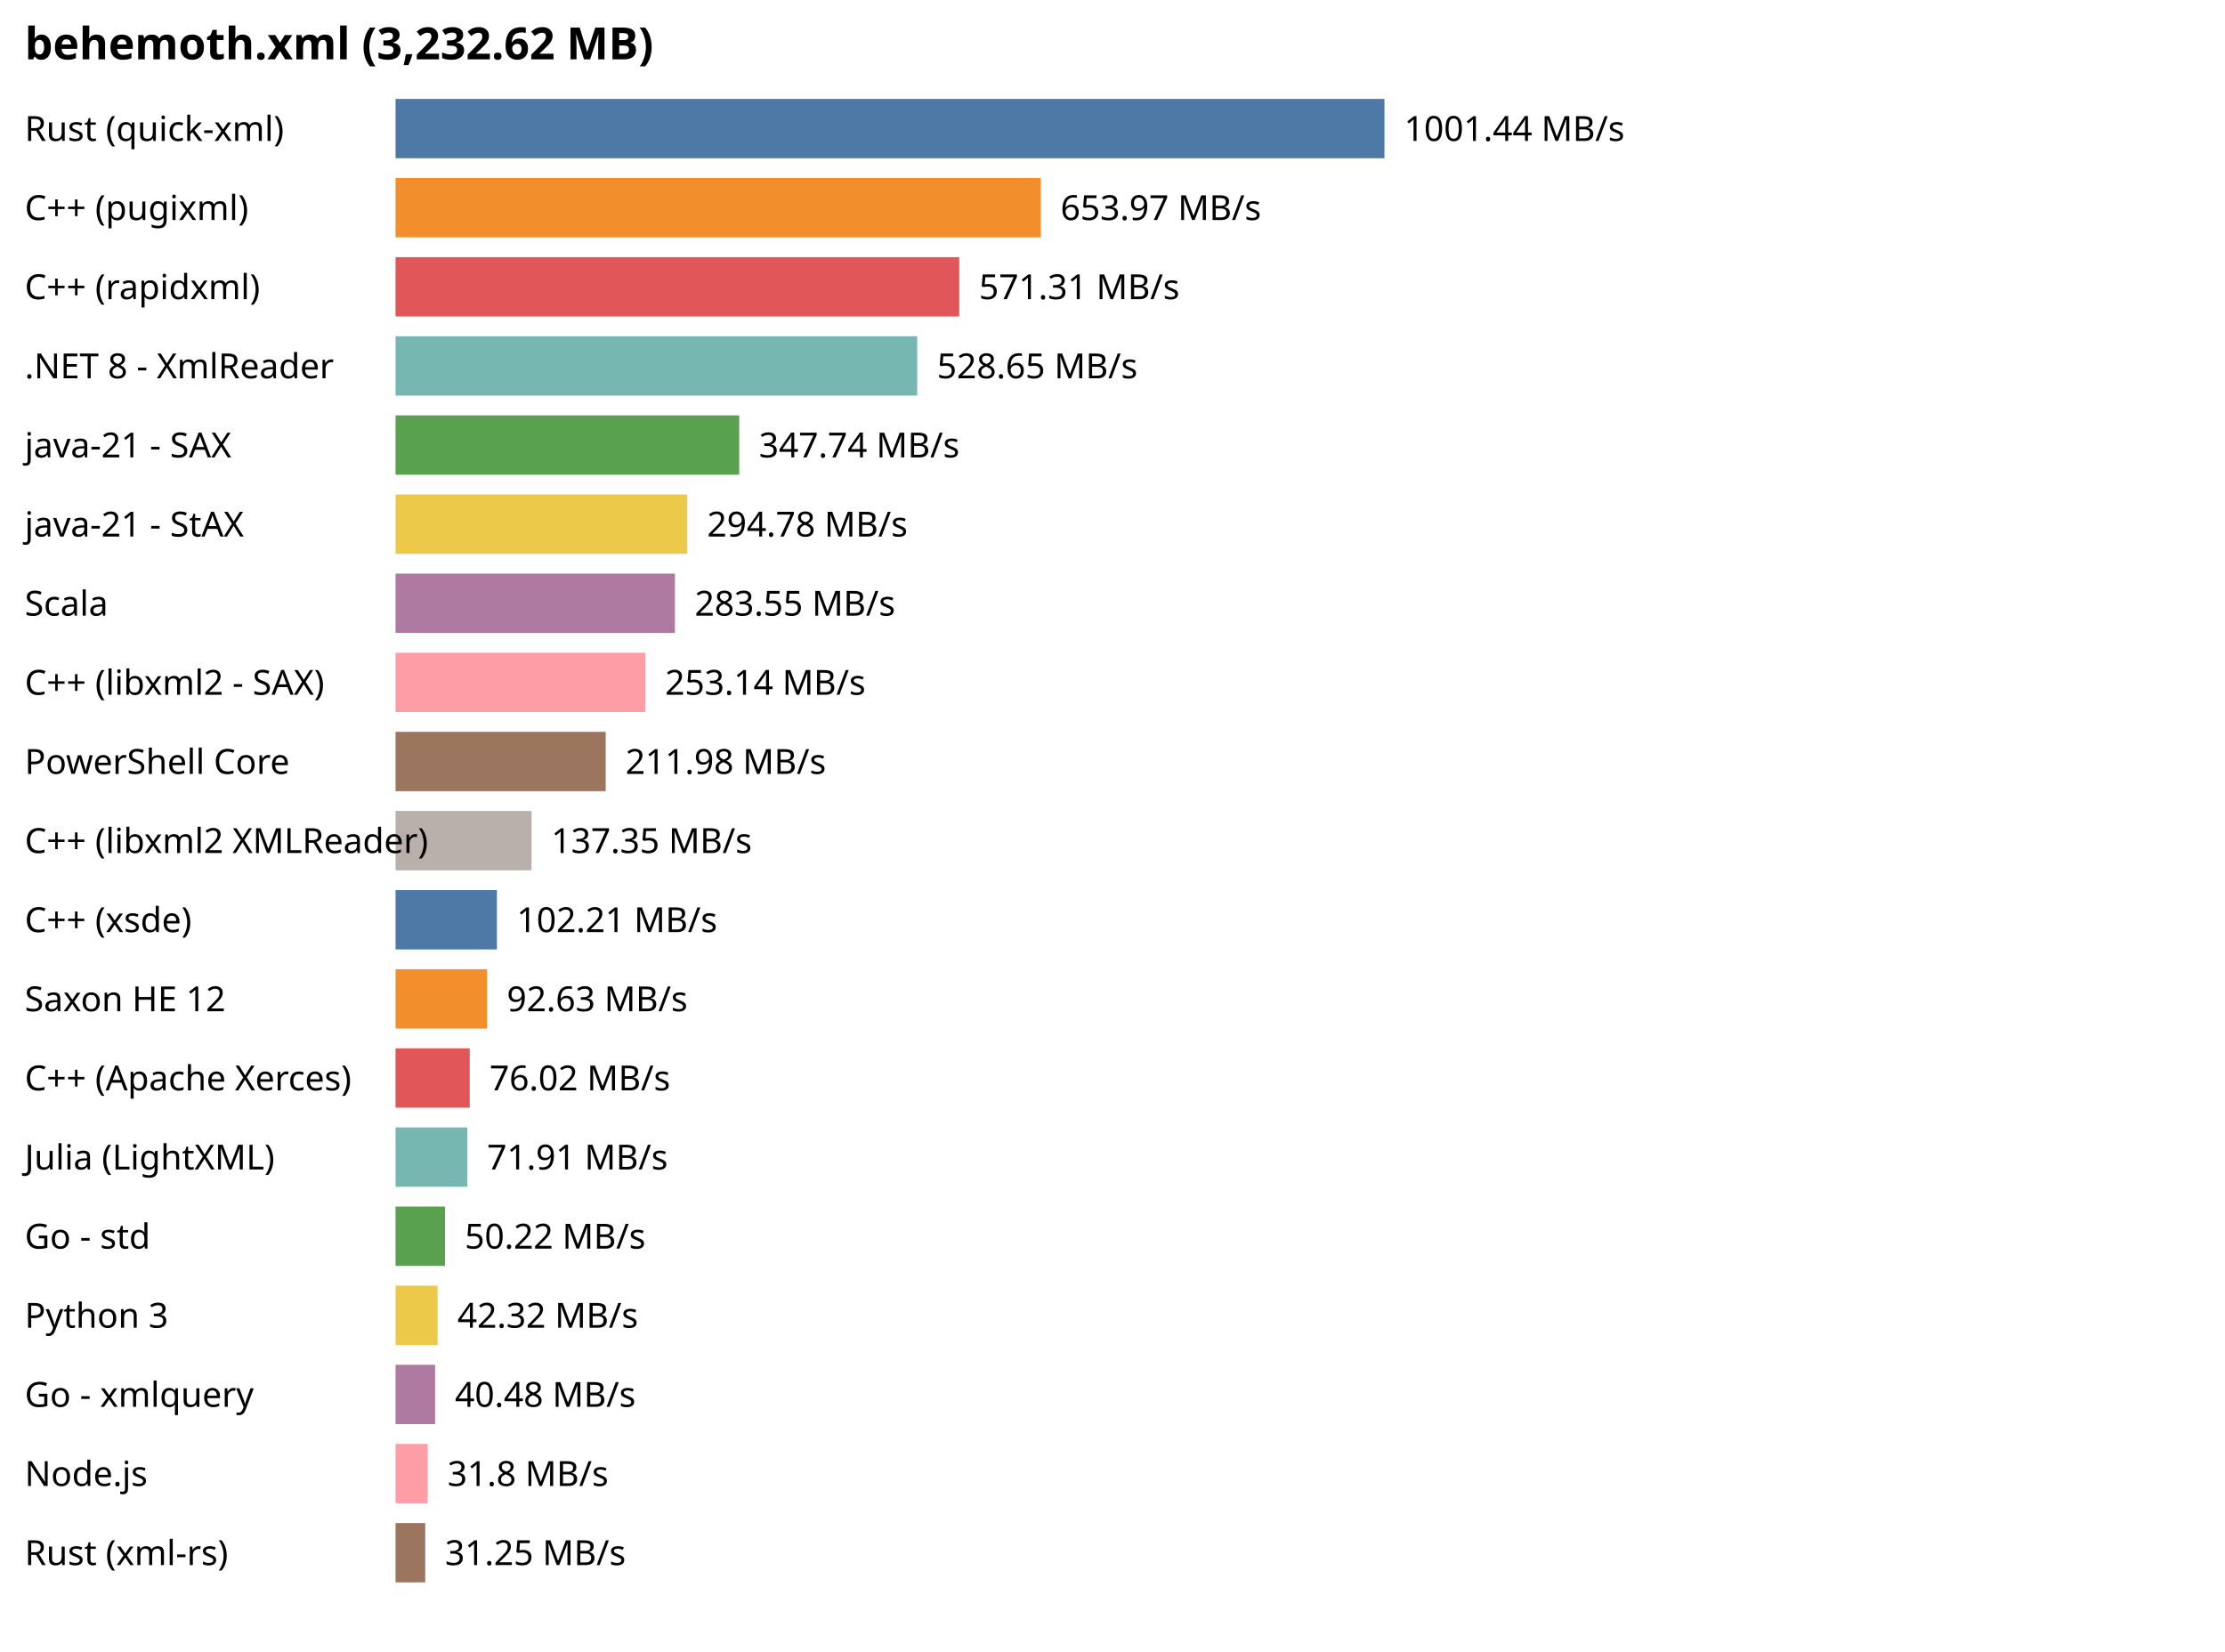
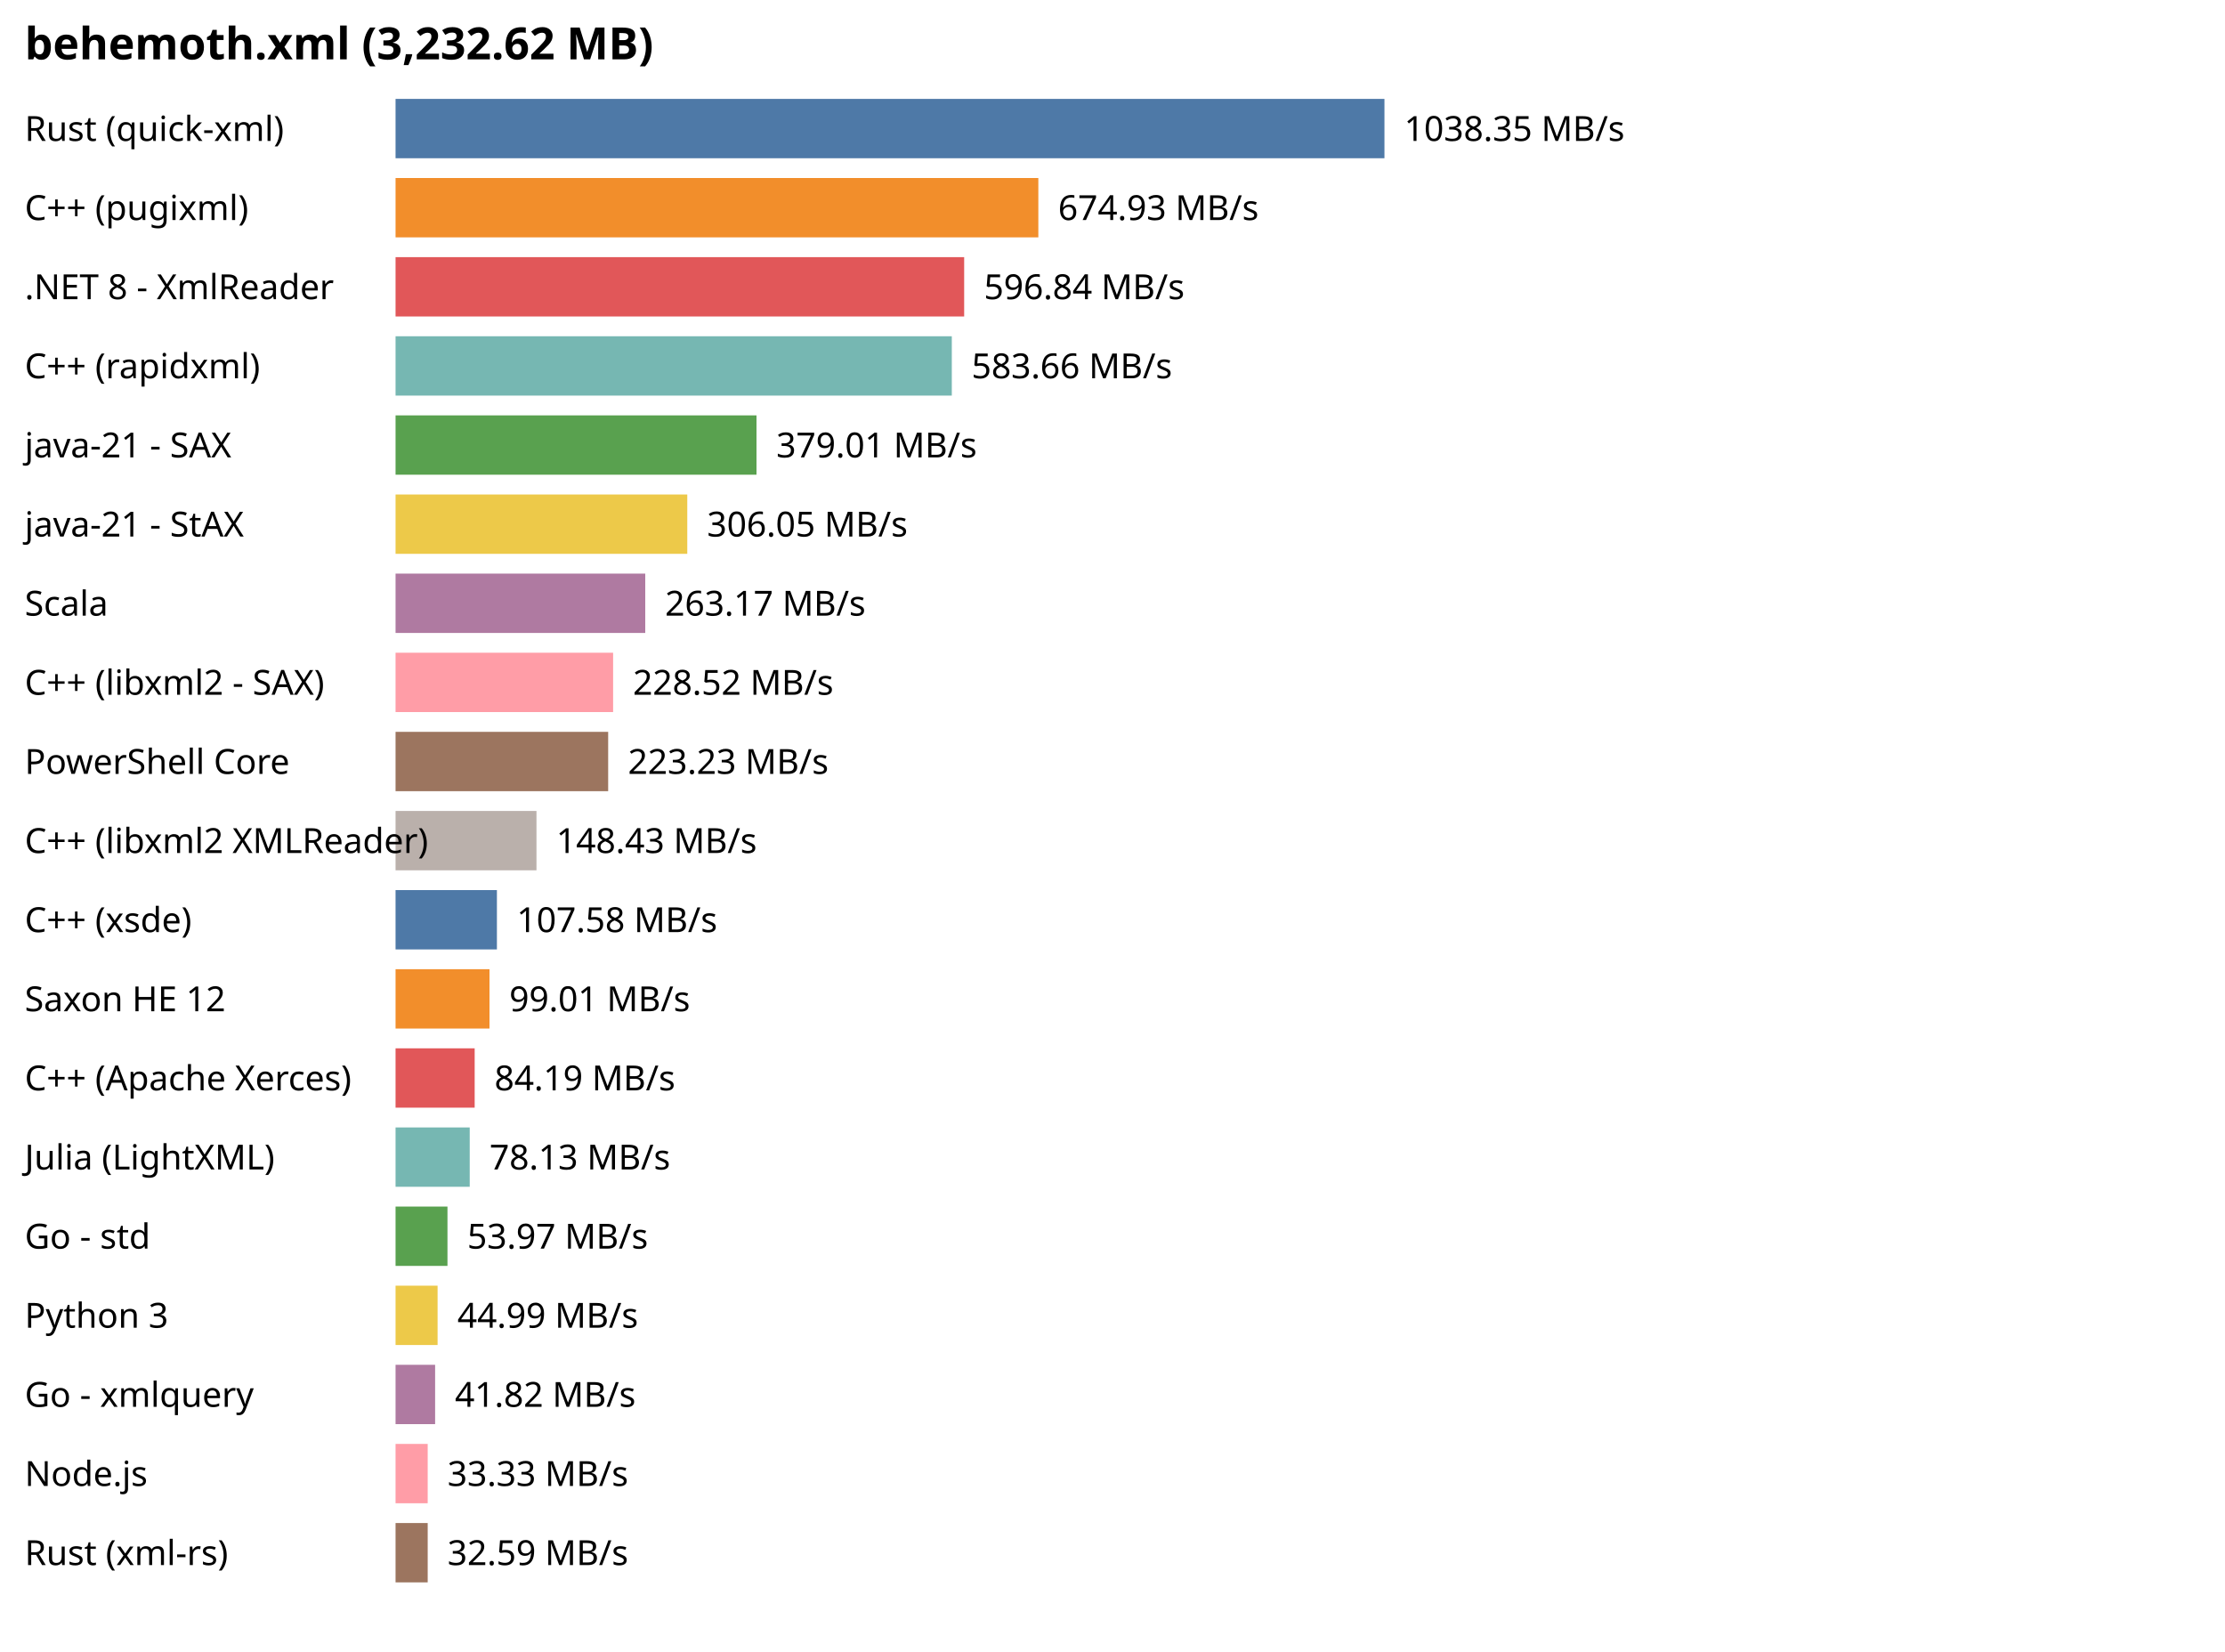
<svg xmlns="http://www.w3.org/2000/svg" width="900" height="668" style="background-color:#fff">
  <style> .label { font: 14px sans-serif; } .title { font: bold 18px sans-serif; } </style>
  <text x="10" y="24" class="title">behemoth.xml (3,232.62 MB)</text>
  <rect x="160" y="40" width="400" height="24" fill="#4e79a7" />
  <text x="10" y="57" class="label">Rust (quick-xml)</text>
-   <text x="568" y="57" class="label">1001.44 MB/s</text>
-   <rect x="160" y="72" width="261" height="24" fill="#f28e2b" />
+   <text x="568" y="57" class="label">1038.35 MB/s</text>
+   <rect x="160" y="72" width="260" height="24" fill="#f28e2b" />
  <text x="10" y="89" class="label">C++ (pugixml)</text>
-   <text x="429" y="89" class="label">653.97 MB/s</text>
-   <rect x="160" y="104" width="228" height="24" fill="#e15759" />
-   <text x="10" y="121" class="label">C++ (rapidxml)</text>
-   <text x="396" y="121" class="label">571.31 MB/s</text>
-   <rect x="160" y="136" width="211" height="24" fill="#76b7b2" />
-   <text x="10" y="153" class="label">.NET 8 - XmlReader</text>
-   <text x="379" y="153" class="label">528.65 MB/s</text>
-   <rect x="160" y="168" width="139" height="24" fill="#59a14f" />
+   <text x="428" y="89" class="label">674.93 MB/s</text>
+   <rect x="160" y="104" width="230" height="24" fill="#e15759" />
+   <text x="10" y="121" class="label">.NET 8 - XmlReader</text>
+   <text x="398" y="121" class="label">596.84 MB/s</text>
+   <rect x="160" y="136" width="225" height="24" fill="#76b7b2" />
+   <text x="10" y="153" class="label">C++ (rapidxml)</text>
+   <text x="393" y="153" class="label">583.66 MB/s</text>
+   <rect x="160" y="168" width="146" height="24" fill="#59a14f" />
  <text x="10" y="185" class="label">java-21 - SAX</text>
-   <text x="307" y="185" class="label">347.74 MB/s</text>
+   <text x="314" y="185" class="label">379.01 MB/s</text>
  <rect x="160" y="200" width="118" height="24" fill="#edc949" />
  <text x="10" y="217" class="label">java-21 - StAX</text>
-   <text x="286" y="217" class="label">294.78 MB/s</text>
-   <rect x="160" y="232" width="113" height="24" fill="#af7aa1" />
+   <text x="286" y="217" class="label">306.05 MB/s</text>
+   <rect x="160" y="232" width="101" height="24" fill="#af7aa1" />
  <text x="10" y="249" class="label">Scala</text>
-   <text x="281" y="249" class="label">283.55 MB/s</text>
-   <rect x="160" y="264" width="101" height="24" fill="#ff9da7" />
+   <text x="269" y="249" class="label">263.17 MB/s</text>
+   <rect x="160" y="264" width="88" height="24" fill="#ff9da7" />
  <text x="10" y="281" class="label">C++ (libxml2 - SAX)</text>
-   <text x="269" y="281" class="label">253.14 MB/s</text>
-   <rect x="160" y="296" width="85" height="24" fill="#9c755f" />
+   <text x="256" y="281" class="label">228.52 MB/s</text>
+   <rect x="160" y="296" width="86" height="24" fill="#9c755f" />
  <text x="10" y="313" class="label">PowerShell Core</text>
-   <text x="253" y="313" class="label">211.98 MB/s</text>
-   <rect x="160" y="328" width="55" height="24" fill="#bab0ab" />
+   <text x="254" y="313" class="label">223.23 MB/s</text>
+   <rect x="160" y="328" width="57" height="24" fill="#bab0ab" />
  <text x="10" y="345" class="label">C++ (libxml2 XMLReader)</text>
-   <text x="223" y="345" class="label">137.35 MB/s</text>
+   <text x="225" y="345" class="label">148.43 MB/s</text>
  <rect x="160" y="360" width="41" height="24" fill="#4e79a7" />
  <text x="10" y="377" class="label">C++ (xsde)</text>
-   <text x="209" y="377" class="label">102.21 MB/s</text>
-   <rect x="160" y="392" width="37" height="24" fill="#f28e2b" />
+   <text x="209" y="377" class="label">107.58 MB/s</text>
+   <rect x="160" y="392" width="38" height="24" fill="#f28e2b" />
  <text x="10" y="409" class="label">Saxon HE 12</text>
-   <text x="205" y="409" class="label">92.63 MB/s</text>
-   <rect x="160" y="424" width="30" height="24" fill="#e15759" />
+   <text x="206" y="409" class="label">99.01 MB/s</text>
+   <rect x="160" y="424" width="32" height="24" fill="#e15759" />
  <text x="10" y="441" class="label">C++ (Apache Xerces)</text>
-   <text x="198" y="441" class="label">76.02 MB/s</text>
-   <rect x="160" y="456" width="29" height="24" fill="#76b7b2" />
+   <text x="200" y="441" class="label">84.19 MB/s</text>
+   <rect x="160" y="456" width="30" height="24" fill="#76b7b2" />
  <text x="10" y="473" class="label">Julia (LightXML)</text>
-   <text x="197" y="473" class="label">71.91 MB/s</text>
-   <rect x="160" y="488" width="20" height="24" fill="#59a14f" />
+   <text x="198" y="473" class="label">78.13 MB/s</text>
+   <rect x="160" y="488" width="21" height="24" fill="#59a14f" />
  <text x="10" y="505" class="label">Go - std</text>
-   <text x="188" y="505" class="label">50.22 MB/s</text>
+   <text x="189" y="505" class="label">53.97 MB/s</text>
  <rect x="160" y="520" width="17" height="24" fill="#edc949" />
  <text x="10" y="537" class="label">Python 3</text>
-   <text x="185" y="537" class="label">42.32 MB/s</text>
+   <text x="185" y="537" class="label">44.99 MB/s</text>
  <rect x="160" y="552" width="16" height="24" fill="#af7aa1" />
  <text x="10" y="569" class="label">Go - xmlquery</text>
-   <text x="184" y="569" class="label">40.48 MB/s</text>
+   <text x="184" y="569" class="label">41.82 MB/s</text>
  <rect x="160" y="584" width="13" height="24" fill="#ff9da7" />
  <text x="10" y="601" class="label">Node.js</text>
-   <text x="181" y="601" class="label">31.8 MB/s</text>
-   <rect x="160" y="616" width="12" height="24" fill="#9c755f" />
+   <text x="181" y="601" class="label">33.33 MB/s</text>
+   <rect x="160" y="616" width="13" height="24" fill="#9c755f" />
  <text x="10" y="633" class="label">Rust (xml-rs)</text>
-   <text x="180" y="633" class="label">31.25 MB/s</text>
+   <text x="181" y="633" class="label">32.59 MB/s</text>
</svg>
